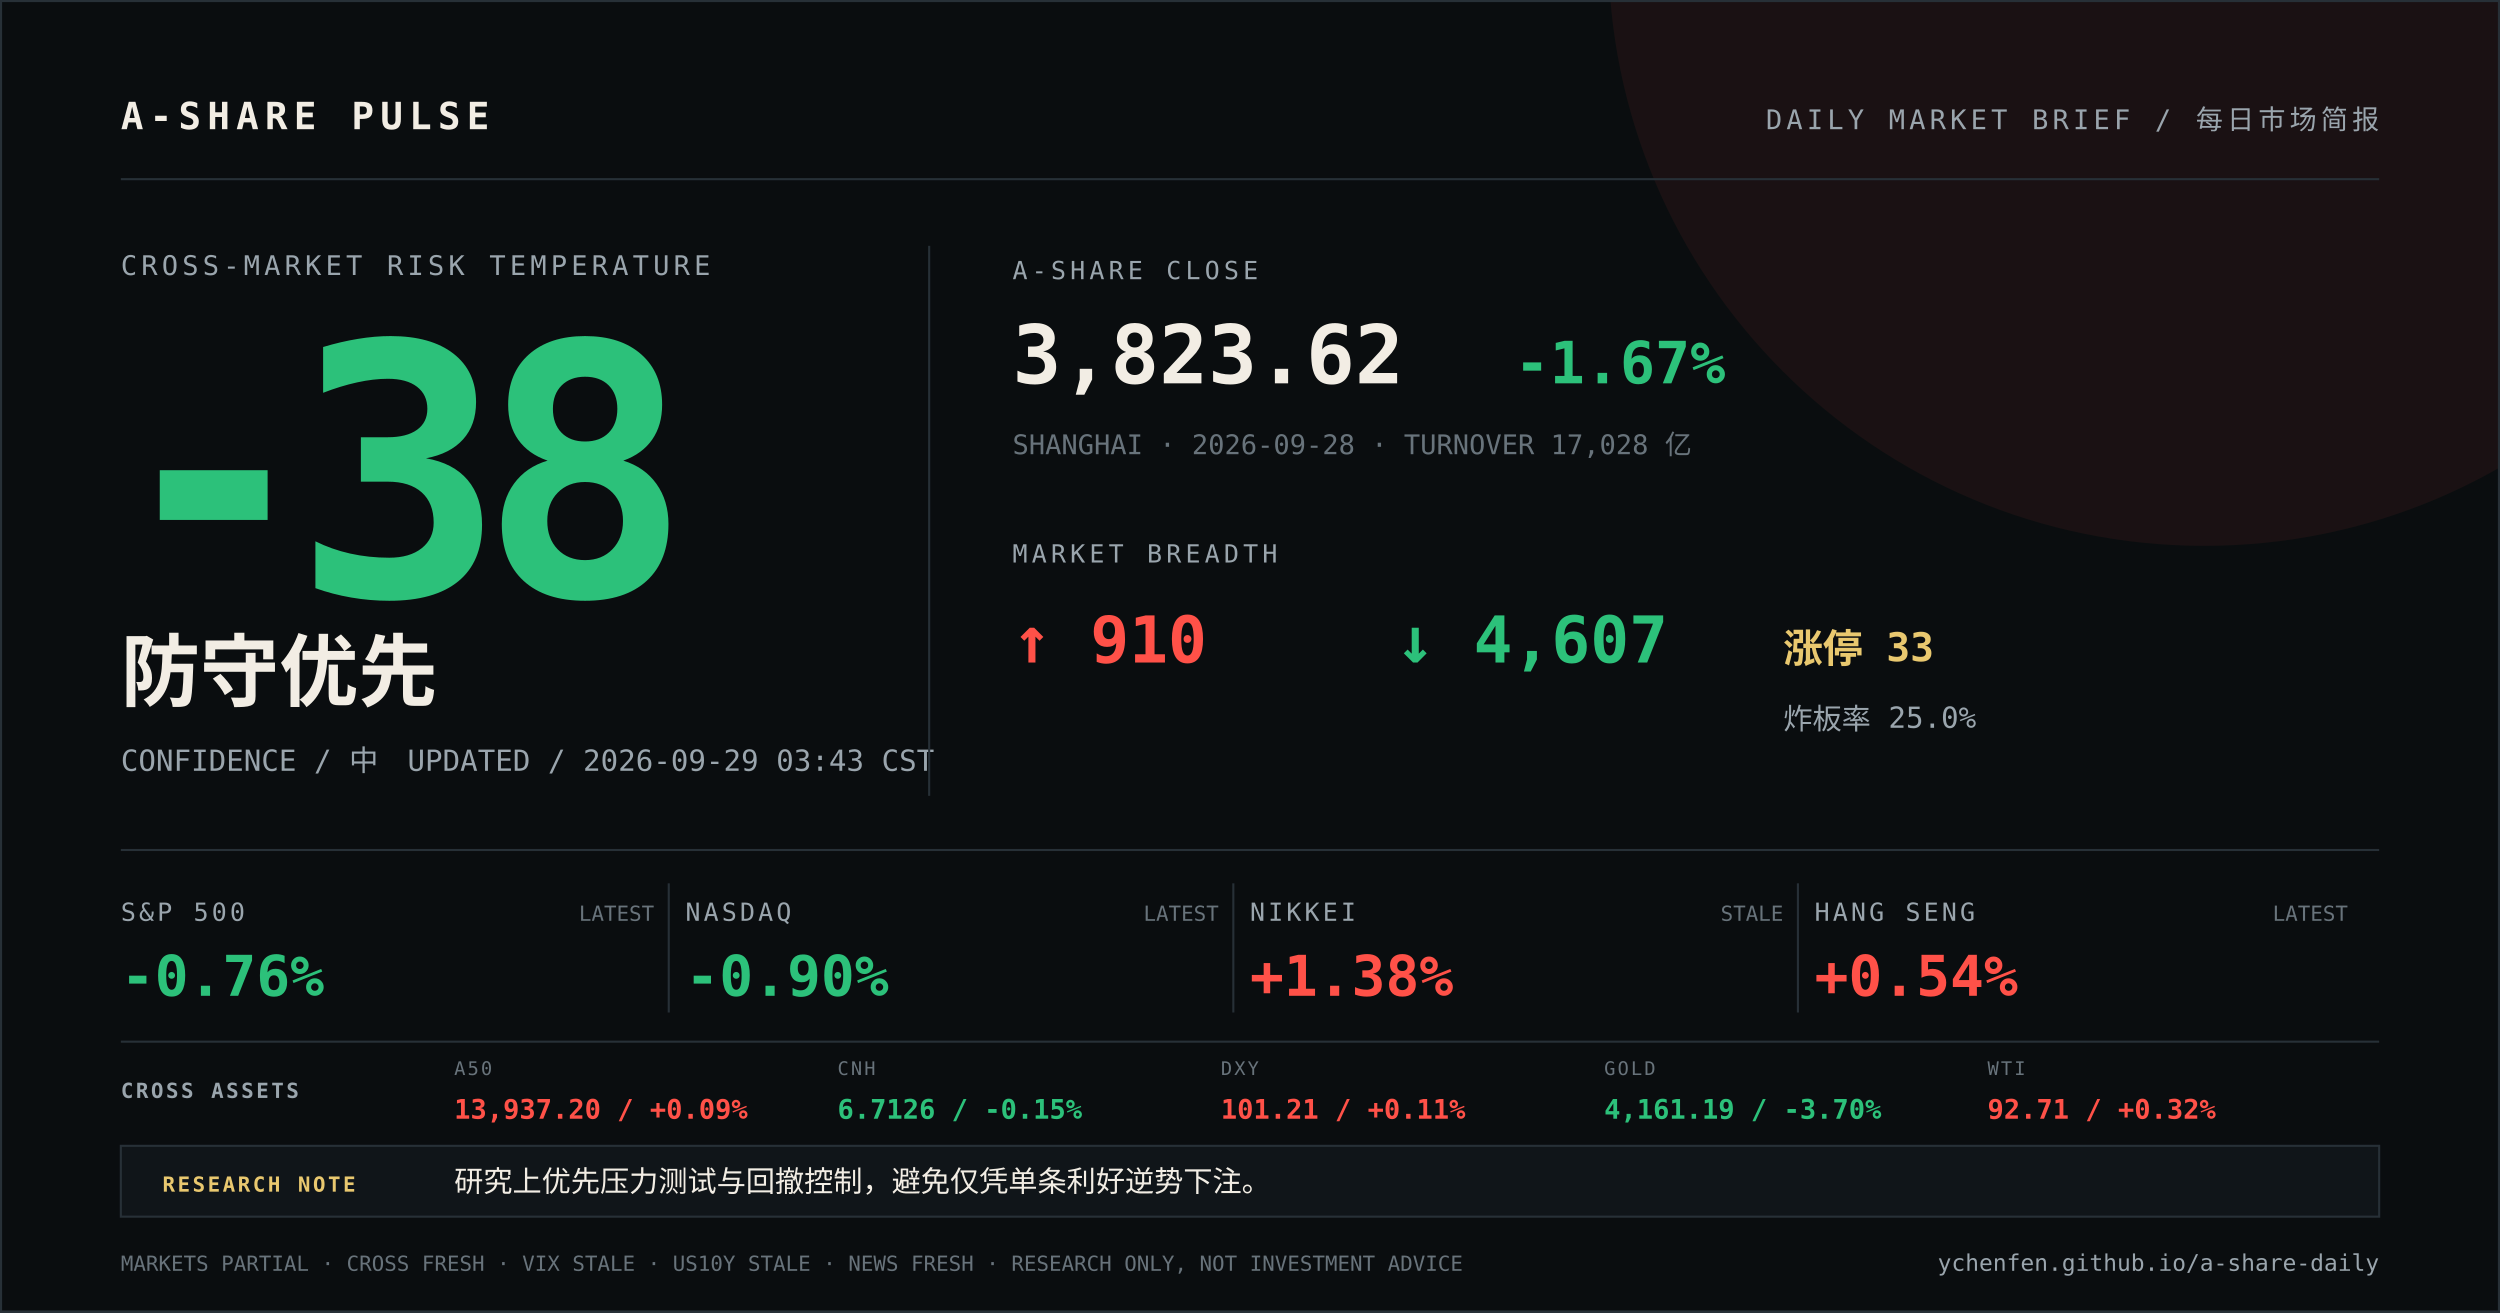
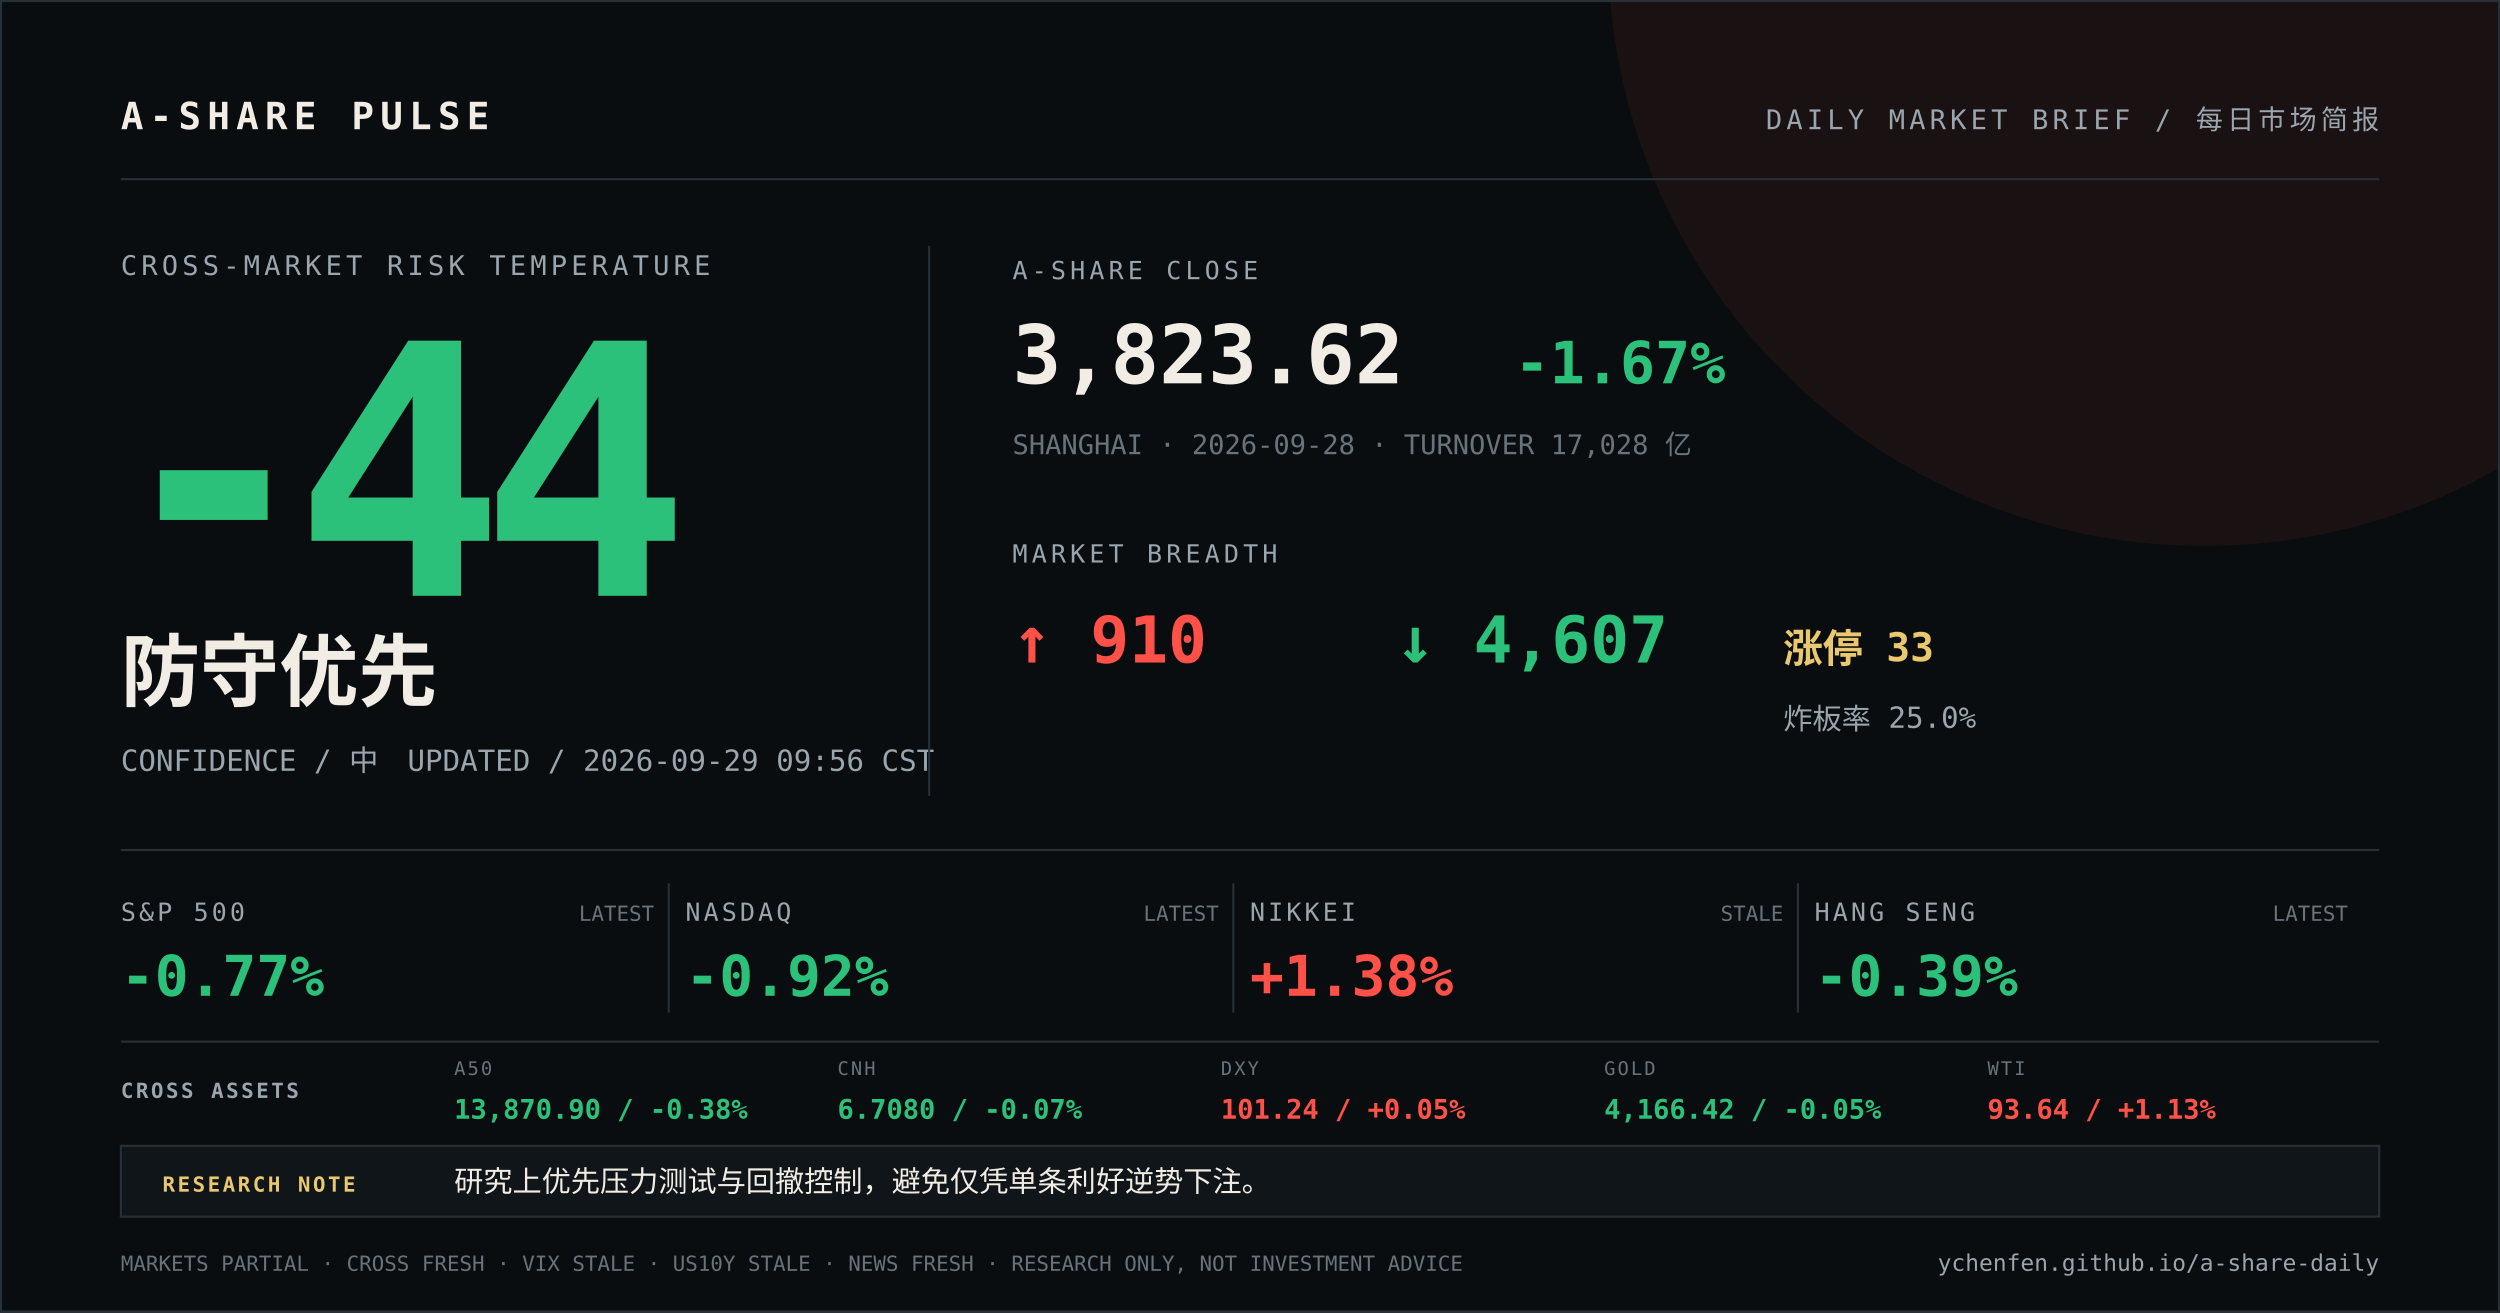
<svg xmlns="http://www.w3.org/2000/svg" width="1200" height="630" viewBox="0 0 1200 630">
  <rect width="1200" height="630" fill="#0a0d0f" />
  <circle cx="1058" cy="-24" r="286" fill="#ff5148" opacity="0.07" />
  <path d="M0 0H1200V630H0Z" fill="none" stroke="#273037" stroke-width="2" />
  <g font-family="DIN Alternate, SFMono-Regular, Menlo, monospace">
    <text x="58" y="62" fill="#f2ede4" font-size="18" font-weight="700" letter-spacing="3">A-SHARE PULSE</text>
    <text x="1142" y="62" fill="#9aa5ad" font-size="13" text-anchor="end" letter-spacing="2">DAILY MARKET BRIEF / 每日市场简报</text>
    <line x1="58" y1="86" x2="1142" y2="86" stroke="#273037" />
    <text x="58" y="132" fill="#9aa5ad" font-size="13" letter-spacing="2">CROSS-MARKET RISK TEMPERATURE</text>
-     <text x="52" y="286" fill="#2cc17a" font-size="168" font-weight="800" letter-spacing="-12">-38</text>
+     <text x="52" y="286" fill="#2cc17a" font-size="168" font-weight="800" letter-spacing="-12">-44</text>
    <text x="58" y="336" fill="#f2ede4" font-size="38" font-weight="700">防守优先</text>
-     <text x="58" y="370" fill="#9aa5ad" font-size="14">CONFIDENCE / 中　UPDATED / 2026-09-29 03:43 CST</text>
+     <text x="58" y="370" fill="#9aa5ad" font-size="14">CONFIDENCE / 中　UPDATED / 2026-09-29 09:56 CST</text>
    <line x1="446" y1="118" x2="446" y2="382" stroke="#273037" />
    <text x="486" y="134" fill="#9aa5ad" font-size="12" letter-spacing="2">A-SHARE CLOSE</text>
    <text x="486" y="184" fill="#f2ede4" font-size="39" font-weight="700">3,823.62</text>
    <text x="727" y="184" fill="#2cc17a" font-size="28" font-weight="700">-1.67%</text>
    <text x="486" y="218" fill="#68737b" font-size="13">SHANGHAI · 2026-09-28 · TURNOVER 17,028 亿</text>
    <text x="486" y="270" fill="#9aa5ad" font-size="12" letter-spacing="2">MARKET BREADTH</text>
    <text x="486" y="318" fill="#ff5148" font-size="31" font-weight="700">↑ 910</text>
    <text x="670" y="318" fill="#2cc17a" font-size="31" font-weight="700">↓ 4,607</text>
    <text x="856" y="318" fill="#e9c86f" font-size="19" font-weight="700">涨停 33</text>
    <text x="856" y="350" fill="#9aa5ad" font-size="14">炸板率 25.0%</text>
    <line x1="58" y1="408" x2="1142" y2="408" stroke="#273037" />
    <text x="58" y="442" fill="#9aa5ad" font-size="12" letter-spacing="1.5">S&amp;P 500</text>
-     <text x="58" y="478" fill="#2cc17a" font-size="27" font-weight="700">-0.76%</text>
+     <text x="58" y="478" fill="#2cc17a" font-size="27" font-weight="700">-0.77%</text>
    <text x="314" y="442" fill="#68737b" font-size="10" text-anchor="end">LATEST</text>
    <line x1="321" y1="424" x2="321" y2="486" stroke="#273037" />
    <text x="329" y="442" fill="#9aa5ad" font-size="12" letter-spacing="1.5">NASDAQ</text>
-     <text x="329" y="478" fill="#2cc17a" font-size="27" font-weight="700">-0.90%</text>
+     <text x="329" y="478" fill="#2cc17a" font-size="27" font-weight="700">-0.92%</text>
    <text x="585" y="442" fill="#68737b" font-size="10" text-anchor="end">LATEST</text>
    <line x1="592" y1="424" x2="592" y2="486" stroke="#273037" />
    <text x="600" y="442" fill="#9aa5ad" font-size="12" letter-spacing="1.5">NIKKEI</text>
    <text x="600" y="478" fill="#ff5148" font-size="27" font-weight="700">+1.38%</text>
    <text x="856" y="442" fill="#68737b" font-size="10" text-anchor="end">STALE</text>
    <line x1="863" y1="424" x2="863" y2="486" stroke="#273037" />
    <text x="871" y="442" fill="#9aa5ad" font-size="12" letter-spacing="1.5">HANG SENG</text>
-     <text x="871" y="478" fill="#ff5148" font-size="27" font-weight="700">+0.54%</text>
+     <text x="871" y="478" fill="#2cc17a" font-size="27" font-weight="700">-0.39%</text>
    <text x="1127" y="442" fill="#68737b" font-size="10" text-anchor="end">LATEST</text>
    <line x1="58" y1="500" x2="1142" y2="500" stroke="#273037" />
    <text x="58" y="527" fill="#9aa5ad" font-size="10" font-weight="700" letter-spacing="1.2">CROSS ASSETS</text>
    <text x="218" y="516" fill="#68737b" font-size="9" letter-spacing="1">A50</text>
-     <text x="218" y="537" fill="#ff5148" font-size="13" font-weight="700">13,937.20 / +0.09%</text>
+     <text x="218" y="537" fill="#2cc17a" font-size="13" font-weight="700">13,870.90 / -0.38%</text>
    <text x="402" y="516" fill="#68737b" font-size="9" letter-spacing="1">CNH</text>
-     <text x="402" y="537" fill="#2cc17a" font-size="13" font-weight="700">6.7126 / -0.15%</text>
+     <text x="402" y="537" fill="#2cc17a" font-size="13" font-weight="700">6.7080 / -0.07%</text>
    <text x="586" y="516" fill="#68737b" font-size="9" letter-spacing="1">DXY</text>
-     <text x="586" y="537" fill="#ff5148" font-size="13" font-weight="700">101.21 / +0.11%</text>
+     <text x="586" y="537" fill="#ff5148" font-size="13" font-weight="700">101.24 / +0.05%</text>
    <text x="770" y="516" fill="#68737b" font-size="9" letter-spacing="1">GOLD</text>
-     <text x="770" y="537" fill="#2cc17a" font-size="13" font-weight="700">4,161.19 / -3.70%</text>
+     <text x="770" y="537" fill="#2cc17a" font-size="13" font-weight="700">4,166.42 / -0.05%</text>
    <text x="954" y="516" fill="#68737b" font-size="9" letter-spacing="1">WTI</text>
-     <text x="954" y="537" fill="#ff5148" font-size="13" font-weight="700">92.71 / +0.32%</text>
+     <text x="954" y="537" fill="#ff5148" font-size="13" font-weight="700">93.64 / +1.13%</text>
    <rect x="58" y="550" width="1084" height="34" fill="#101519" stroke="#273037" />
    <text x="78" y="572" fill="#e9c86f" font-size="10" font-weight="700" letter-spacing="1.2">RESEARCH NOTE</text>
    <text x="218" y="572" fill="#f2ede4" font-size="14">研究上优先压力测试与回撤控制，避免仅凭单条利好逆势下注。</text>
    <text x="58" y="610" fill="#68737b" font-size="10">MARKETS PARTIAL · CROSS FRESH · VIX STALE · US10Y STALE · NEWS FRESH · RESEARCH ONLY, NOT INVESTMENT ADVICE</text>
    <text x="1142" y="610" fill="#9aa5ad" font-size="11" text-anchor="end">ychenfen.github.io/a-share-daily</text>
  </g>
</svg>
